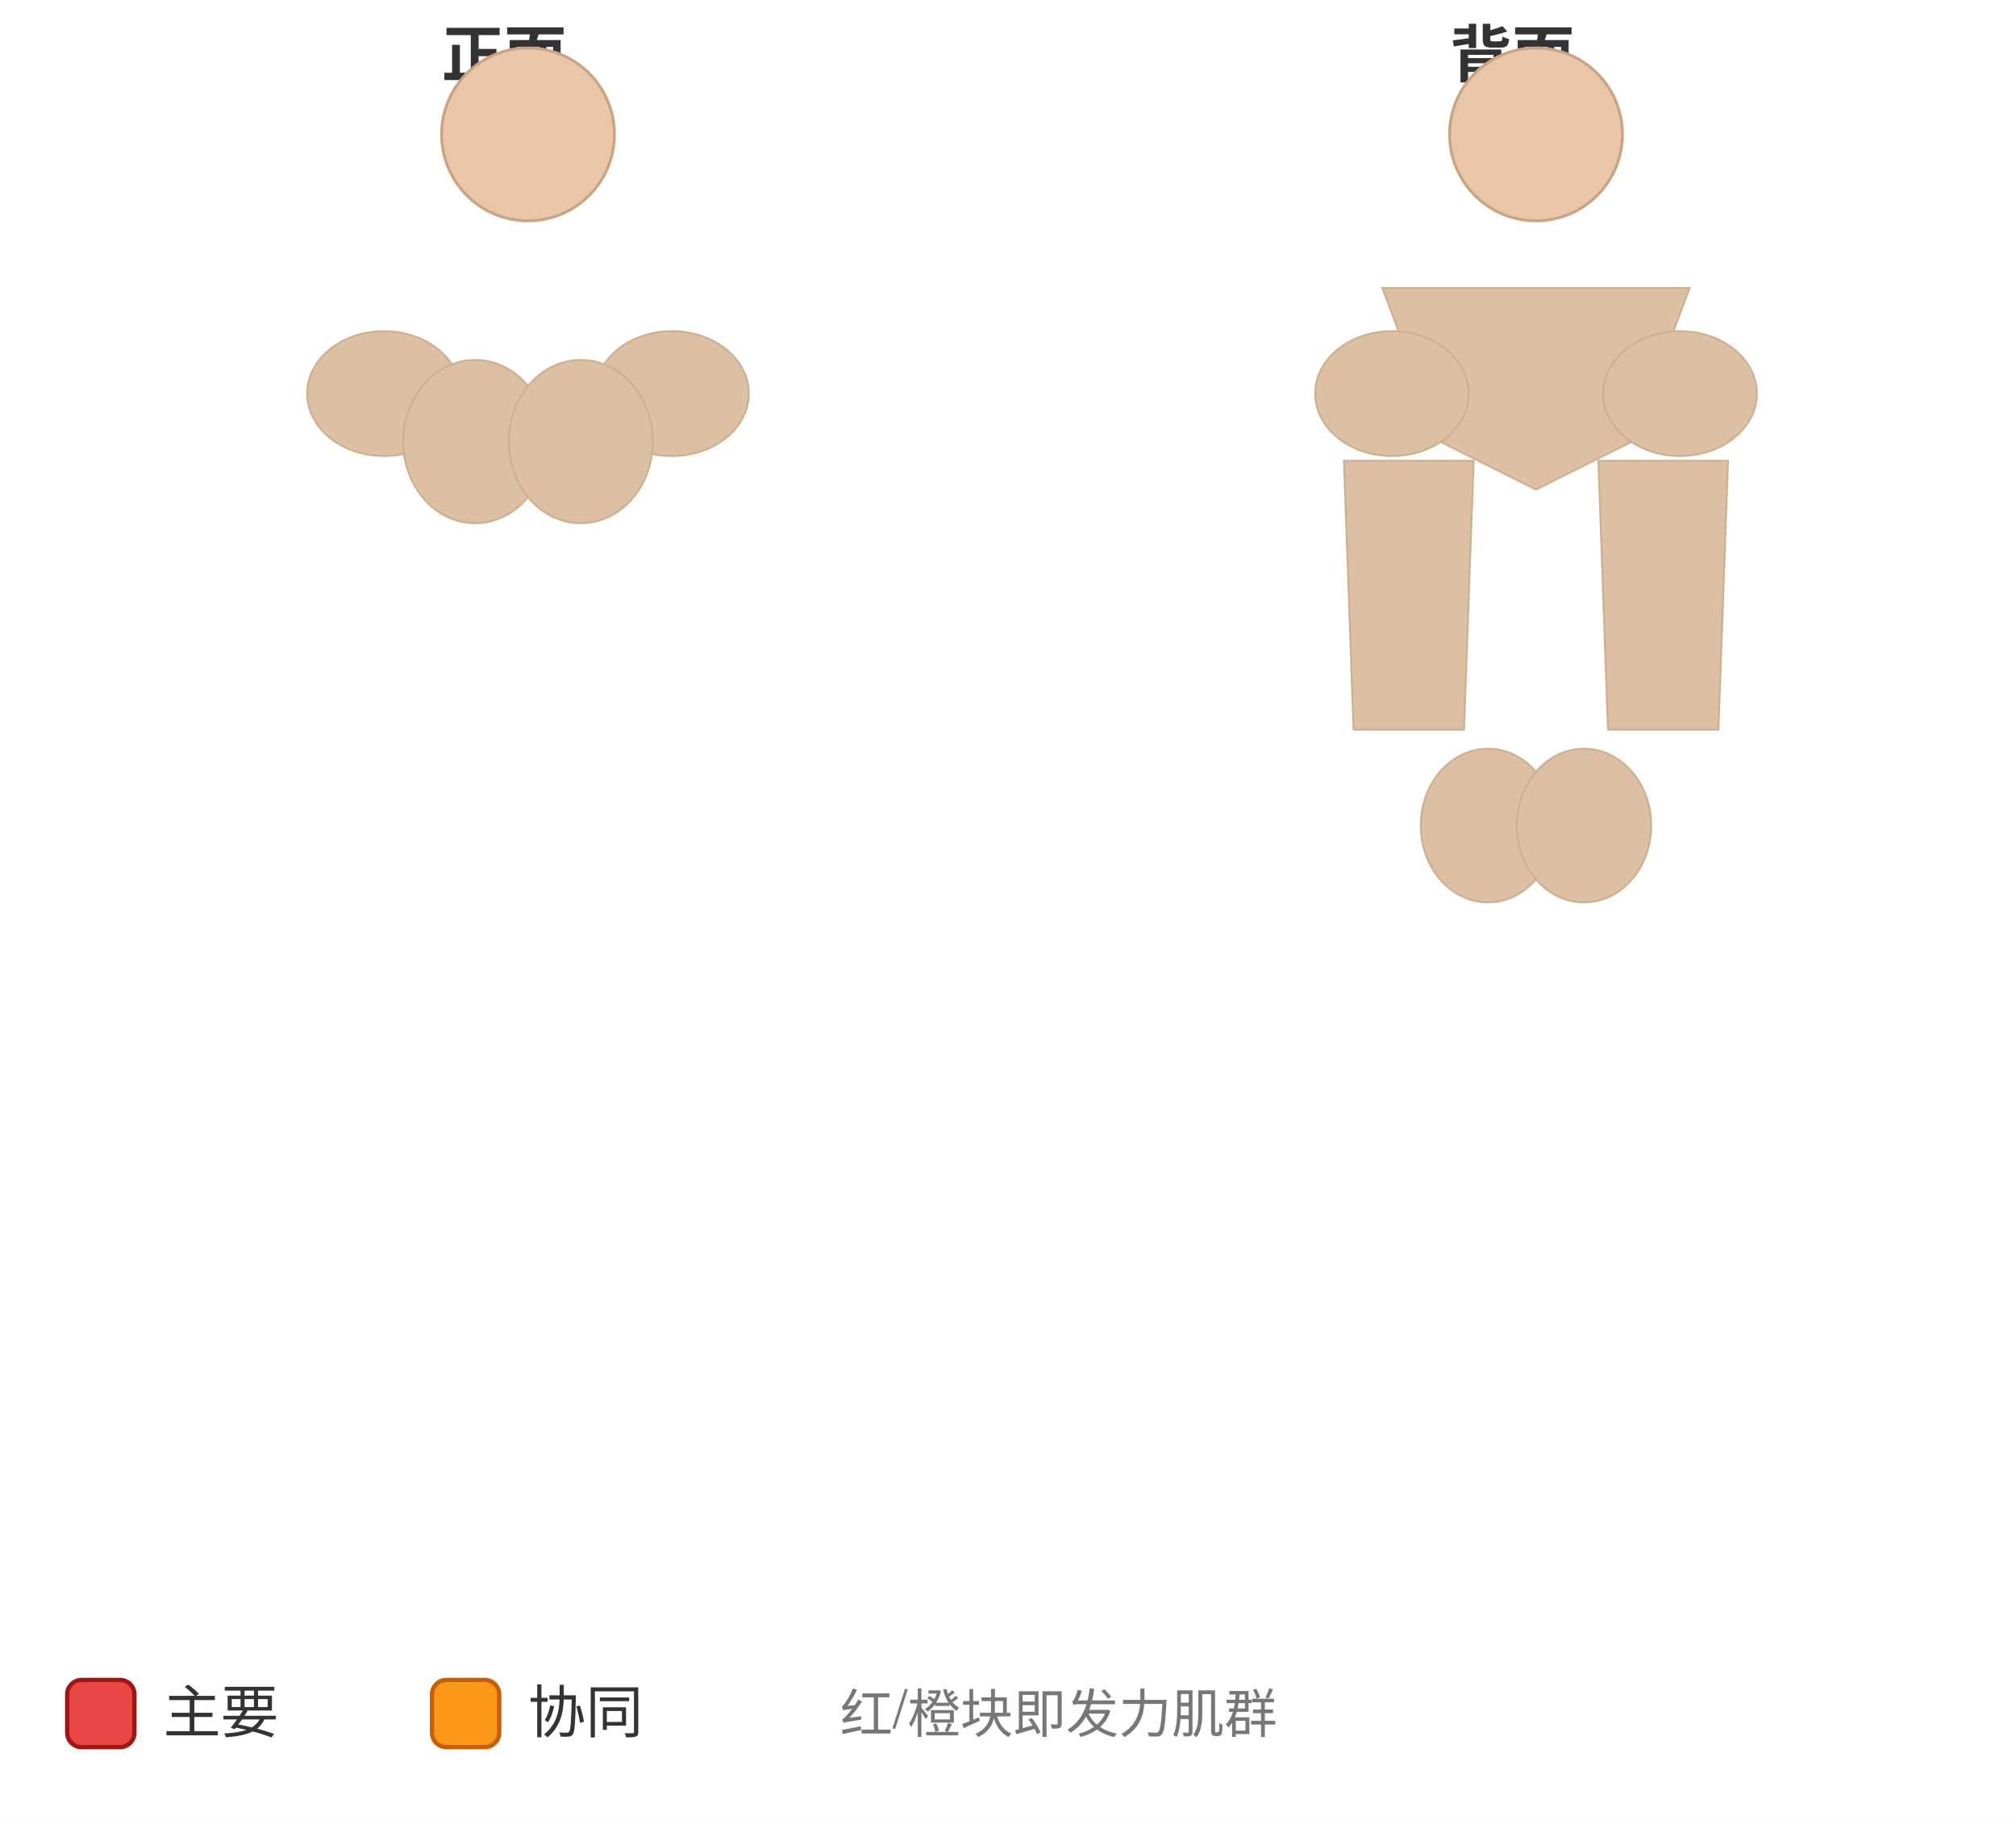
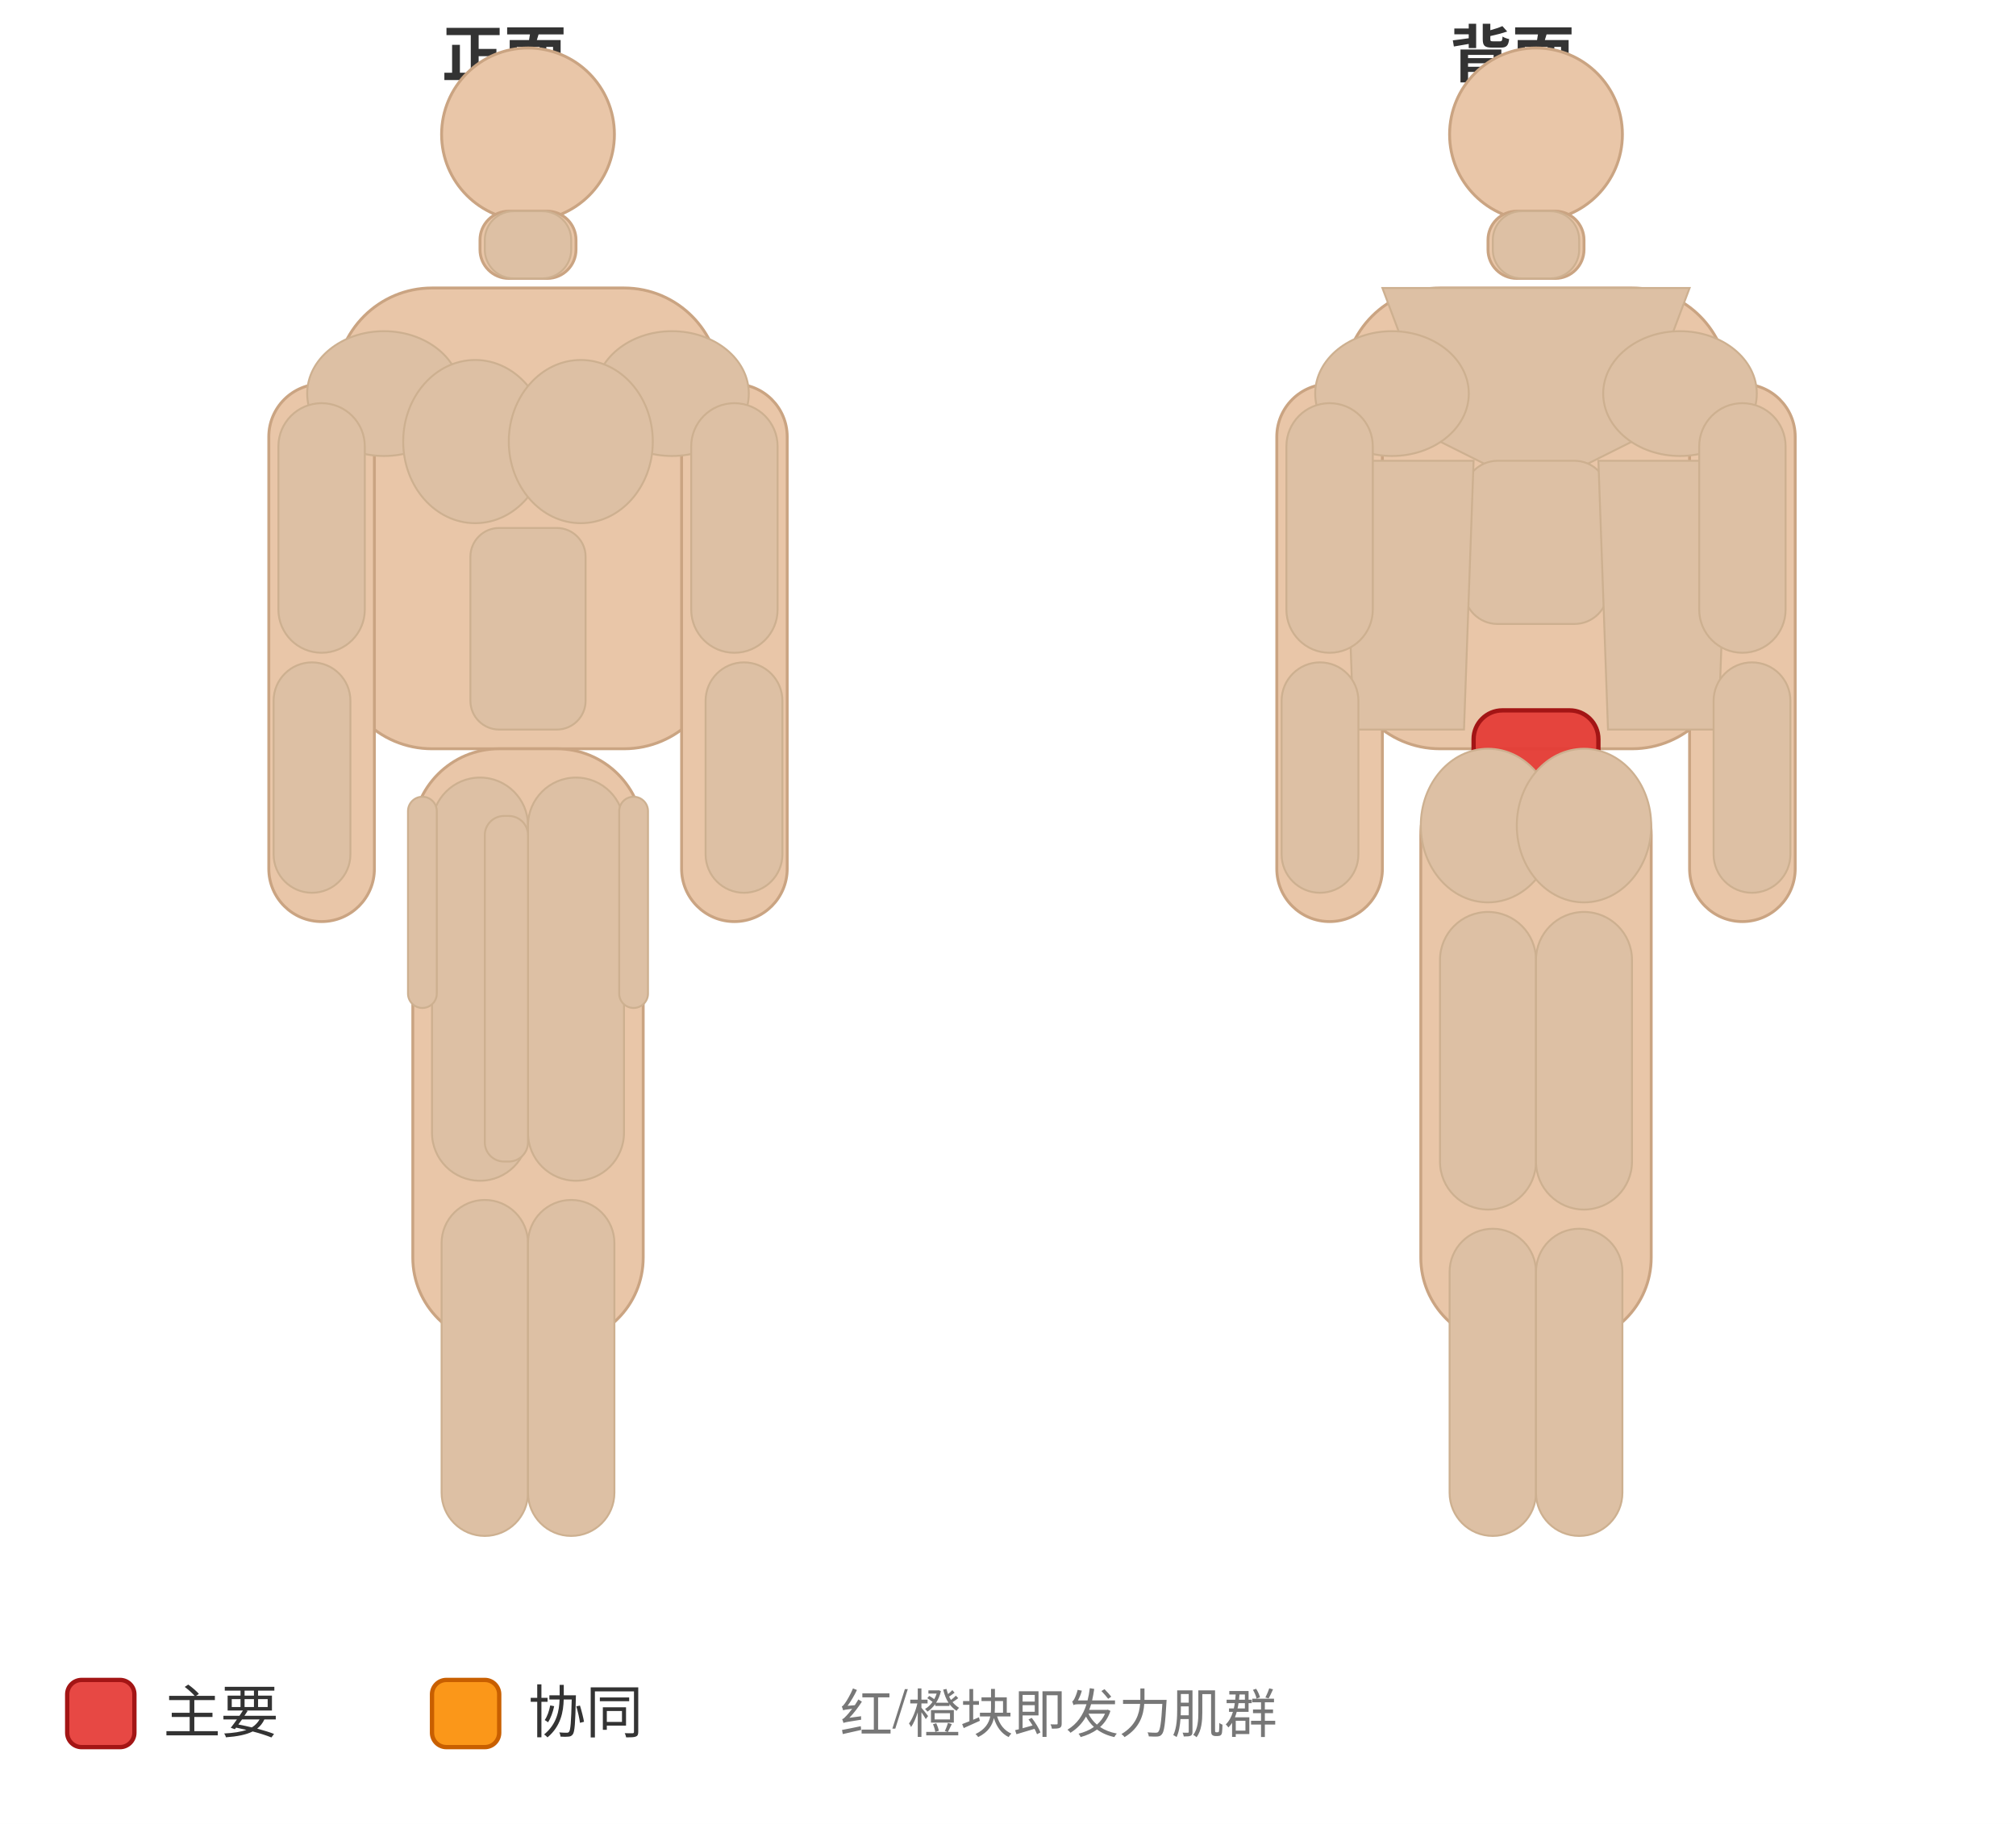
- <svg xmlns="http://www.w3.org/2000/svg" viewBox="0 0 420 380" font-family="-apple-system,Segoe UI,Helvetica,Arial,sans-serif">
+ <svg xmlns="http://www.w3.org/2000/svg" viewBox="0 0 420 380" width="420" height="380" font-family="-apple-system,Segoe UI,Helvetica,Arial,sans-serif">
  <rect width="420" height="380" fill="#ffffff" />
  <text x="105" y="16" font-size="13" font-weight="700" text-anchor="middle" fill="#333">正面</text>
  <text x="315" y="16" font-size="13" font-weight="700" text-anchor="middle" fill="#333">背面</text>
  <g transform="translate(10,0)">
    <circle fill="#e9c6a8" stroke="#caa482" stroke-width="0.6" cx="100" cy="28" r="18" />
-     <rect fill="#e9c6a8" stroke="#caa482" stroke-width="0.6" x="90" y="44" w="20" h="14" rx="6" />
-     <rect fill="#e9c6a8" stroke="#caa482" stroke-width="0.6" x="60" y="60" w="80" h="96" rx="20" />
-     <rect fill="#e9c6a8" stroke="#caa482" stroke-width="0.6" x="46" y="80" w="22" h="112" rx="11" />
-     <rect fill="#e9c6a8" stroke="#caa482" stroke-width="0.6" x="132" y="80" w="22" h="112" rx="11" />
-     <rect fill="#e9c6a8" stroke="#caa482" stroke-width="0.6" x="76" y="156" w="48" h="124" rx="18" />
-     <rect fill="#ddc0a4" stroke="#cdb090" stroke-width="0.4" x="91" y="44" w="18" h="14" rx="6" />
+     <rect fill="#e9c6a8" stroke="#caa482" stroke-width="0.6" x="90" y="44" width="20" height="14" rx="6" />
+     <rect fill="#e9c6a8" stroke="#caa482" stroke-width="0.6" x="60" y="60" width="80" height="96" rx="20" />
+     <rect fill="#e9c6a8" stroke="#caa482" stroke-width="0.6" x="46" y="80" width="22" height="112" rx="11" />
+     <rect fill="#e9c6a8" stroke="#caa482" stroke-width="0.6" x="132" y="80" width="22" height="112" rx="11" />
+     <rect fill="#e9c6a8" stroke="#caa482" stroke-width="0.6" x="76" y="156" width="48" height="124" rx="18" />
+     <rect fill="#ddc0a4" stroke="#cdb090" stroke-width="0.4" x="91" y="44" width="18" height="14" rx="6" />
    <ellipse fill="#ddc0a4" stroke="#cdb090" stroke-width="0.4" cx="70" cy="82" rx="16" ry="13" />
    <ellipse fill="#ddc0a4" stroke="#cdb090" stroke-width="0.4" cx="130" cy="82" rx="16" ry="13" />
    <ellipse fill="#ddc0a4" stroke="#cdb090" stroke-width="0.4" cx="89" cy="92" rx="15" ry="17" />
    <ellipse fill="#ddc0a4" stroke="#cdb090" stroke-width="0.4" cx="111" cy="92" rx="15" ry="17" />
-     <rect fill="#ddc0a4" stroke="#cdb090" stroke-width="0.4" x="48" y="84" w="18" h="52" rx="9" />
-     <rect fill="#ddc0a4" stroke="#cdb090" stroke-width="0.4" x="134" y="84" w="18" h="52" rx="9" />
-     <rect fill="#ddc0a4" stroke="#cdb090" stroke-width="0.4" x="47" y="138" w="16" h="48" rx="8" />
-     <rect fill="#ddc0a4" stroke="#cdb090" stroke-width="0.4" x="137" y="138" w="16" h="48" rx="8" />
-     <rect fill="#ddc0a4" stroke="#cdb090" stroke-width="0.4" x="88" y="110" w="24" h="42" rx="6" />
-     <rect fill="#ddc0a4" stroke="#cdb090" stroke-width="0.4" x="80" y="162" w="20" h="84" rx="10" />
-     <rect fill="#ddc0a4" stroke="#cdb090" stroke-width="0.4" x="100" y="162" w="20" h="84" rx="10" />
-     <rect fill="#ddc0a4" stroke="#cdb090" stroke-width="0.4" x="91" y="170" w="9" h="72" rx="4" />
-     <rect fill="#ddc0a4" stroke="#cdb090" stroke-width="0.4" x="75" y="166" w="6" h="44" rx="3" />
-     <rect fill="#ddc0a4" stroke="#cdb090" stroke-width="0.4" x="119" y="166" w="6" h="44" rx="3" />
-     <rect fill="#ddc0a4" stroke="#cdb090" stroke-width="0.4" x="82" y="250" w="18" h="70" rx="9" />
-     <rect fill="#ddc0a4" stroke="#cdb090" stroke-width="0.4" x="100" y="250" w="18" h="70" rx="9" />
+     <rect fill="#ddc0a4" stroke="#cdb090" stroke-width="0.4" x="48" y="84" width="18" height="52" rx="9" />
+     <rect fill="#ddc0a4" stroke="#cdb090" stroke-width="0.4" x="134" y="84" width="18" height="52" rx="9" />
+     <rect fill="#ddc0a4" stroke="#cdb090" stroke-width="0.4" x="47" y="138" width="16" height="48" rx="8" />
+     <rect fill="#ddc0a4" stroke="#cdb090" stroke-width="0.4" x="137" y="138" width="16" height="48" rx="8" />
+     <rect fill="#ddc0a4" stroke="#cdb090" stroke-width="0.4" x="88" y="110" width="24" height="42" rx="6" />
+     <rect fill="#ddc0a4" stroke="#cdb090" stroke-width="0.4" x="80" y="162" width="20" height="84" rx="10" />
+     <rect fill="#ddc0a4" stroke="#cdb090" stroke-width="0.4" x="100" y="162" width="20" height="84" rx="10" />
+     <rect fill="#ddc0a4" stroke="#cdb090" stroke-width="0.4" x="91" y="170" width="9" height="72" rx="4" />
+     <rect fill="#ddc0a4" stroke="#cdb090" stroke-width="0.4" x="75" y="166" width="6" height="44" rx="3" />
+     <rect fill="#ddc0a4" stroke="#cdb090" stroke-width="0.4" x="119" y="166" width="6" height="44" rx="3" />
+     <rect fill="#ddc0a4" stroke="#cdb090" stroke-width="0.4" x="82" y="250" width="18" height="70" rx="9" />
+     <rect fill="#ddc0a4" stroke="#cdb090" stroke-width="0.4" x="100" y="250" width="18" height="70" rx="9" />
  </g>
  <g transform="translate(220,0)">
    <circle fill="#e9c6a8" stroke="#caa482" stroke-width="0.6" cx="100" cy="28" r="18" />
-     <rect fill="#e9c6a8" stroke="#caa482" stroke-width="0.6" x="90" y="44" w="20" h="14" rx="6" />
-     <rect fill="#e9c6a8" stroke="#caa482" stroke-width="0.6" x="60" y="60" w="80" h="96" rx="20" />
-     <rect fill="#e9c6a8" stroke="#caa482" stroke-width="0.6" x="46" y="80" w="22" h="112" rx="11" />
-     <rect fill="#e9c6a8" stroke="#caa482" stroke-width="0.6" x="132" y="80" w="22" h="112" rx="11" />
-     <rect fill="#e9c6a8" stroke="#caa482" stroke-width="0.6" x="76" y="156" w="48" h="124" rx="18" />
-     <rect fill="#ddc0a4" stroke="#cdb090" stroke-width="0.4" x="91" y="44" w="18" h="14" rx="6" />
+     <rect fill="#e9c6a8" stroke="#caa482" stroke-width="0.6" x="90" y="44" width="20" height="14" rx="6" />
+     <rect fill="#e9c6a8" stroke="#caa482" stroke-width="0.6" x="60" y="60" width="80" height="96" rx="20" />
+     <rect fill="#e9c6a8" stroke="#caa482" stroke-width="0.6" x="46" y="80" width="22" height="112" rx="11" />
+     <rect fill="#e9c6a8" stroke="#caa482" stroke-width="0.6" x="132" y="80" width="22" height="112" rx="11" />
+     <rect fill="#e9c6a8" stroke="#caa482" stroke-width="0.6" x="76" y="156" width="48" height="124" rx="18" />
+     <rect fill="#ddc0a4" stroke="#cdb090" stroke-width="0.4" x="91" y="44" width="18" height="14" rx="6" />
    <polygon fill="#ddc0a4" stroke="#cdb090" stroke-width="0.4" points="68,60 132,60 120,92 100,102 80,92" />
    <ellipse fill="#ddc0a4" stroke="#cdb090" stroke-width="0.4" cx="70" cy="82" rx="16" ry="13" />
    <ellipse fill="#ddc0a4" stroke="#cdb090" stroke-width="0.4" cx="130" cy="82" rx="16" ry="13" />
-     <rect fill="#ddc0a4" stroke="#cdb090" stroke-width="0.4" x="85" y="96" w="30" h="34" rx="7" />
+     <rect fill="#ddc0a4" stroke="#cdb090" stroke-width="0.4" x="85" y="96" width="30" height="34" rx="7" />
    <polygon fill="#ddc0a4" stroke="#cdb090" stroke-width="0.4" points="60,96 87,96 85,152 62,152" />
    <polygon fill="#ddc0a4" stroke="#cdb090" stroke-width="0.4" points="113,96 140,96 138,152 115,152" />
-     <rect fill="#e53935" fill-opacity="0.92" stroke="#a31515" stroke-width="0.9" x="87" y="148" w="26" h="18" rx="6" />
-     <rect fill="#ddc0a4" stroke="#cdb090" stroke-width="0.4" x="48" y="84" w="18" h="52" rx="9" />
-     <rect fill="#ddc0a4" stroke="#cdb090" stroke-width="0.4" x="134" y="84" w="18" h="52" rx="9" />
-     <rect fill="#ddc0a4" stroke="#cdb090" stroke-width="0.4" x="47" y="138" w="16" h="48" rx="8" />
-     <rect fill="#ddc0a4" stroke="#cdb090" stroke-width="0.4" x="137" y="138" w="16" h="48" rx="8" />
+     <rect fill="#e53935" fill-opacity="0.92" stroke="#a31515" stroke-width="0.9" x="87" y="148" width="26" height="18" rx="6" />
+     <rect fill="#ddc0a4" stroke="#cdb090" stroke-width="0.4" x="48" y="84" width="18" height="52" rx="9" />
+     <rect fill="#ddc0a4" stroke="#cdb090" stroke-width="0.4" x="134" y="84" width="18" height="52" rx="9" />
+     <rect fill="#ddc0a4" stroke="#cdb090" stroke-width="0.4" x="47" y="138" width="16" height="48" rx="8" />
+     <rect fill="#ddc0a4" stroke="#cdb090" stroke-width="0.4" x="137" y="138" width="16" height="48" rx="8" />
    <ellipse fill="#ddc0a4" stroke="#cdb090" stroke-width="0.4" cx="90" cy="172" rx="14" ry="16" />
    <ellipse fill="#ddc0a4" stroke="#cdb090" stroke-width="0.4" cx="110" cy="172" rx="14" ry="16" />
-     <rect fill="#ddc0a4" stroke="#cdb090" stroke-width="0.4" x="80" y="190" w="20" h="62" rx="10" />
-     <rect fill="#ddc0a4" stroke="#cdb090" stroke-width="0.4" x="100" y="190" w="20" h="62" rx="10" />
-     <rect fill="#ddc0a4" stroke="#cdb090" stroke-width="0.4" x="82" y="256" w="18" h="64" rx="9" />
-     <rect fill="#ddc0a4" stroke="#cdb090" stroke-width="0.4" x="100" y="256" w="18" h="64" rx="9" />
+     <rect fill="#ddc0a4" stroke="#cdb090" stroke-width="0.4" x="80" y="190" width="20" height="62" rx="10" />
+     <rect fill="#ddc0a4" stroke="#cdb090" stroke-width="0.4" x="100" y="190" width="20" height="62" rx="10" />
+     <rect fill="#ddc0a4" stroke="#cdb090" stroke-width="0.4" x="82" y="256" width="18" height="64" rx="9" />
+     <rect fill="#ddc0a4" stroke="#cdb090" stroke-width="0.4" x="100" y="256" width="18" height="64" rx="9" />
  </g>
  <rect x="14" y="350" width="14" height="14" rx="3" fill="#e53935" fill-opacity="0.92" stroke="#a31515" stroke-width="0.9" />
  <text x="34" y="361" font-size="12" fill="#333">主要</text>
  <rect x="90" y="350" width="14" height="14" rx="3" fill="#fb8c00" fill-opacity="0.9" stroke="#c85f00" stroke-width="0.9" />
  <text x="110" y="361" font-size="12" fill="#333">协同</text>
  <text x="175" y="361" font-size="11" fill="#777">红/橙块即发力肌群</text>
</svg>
